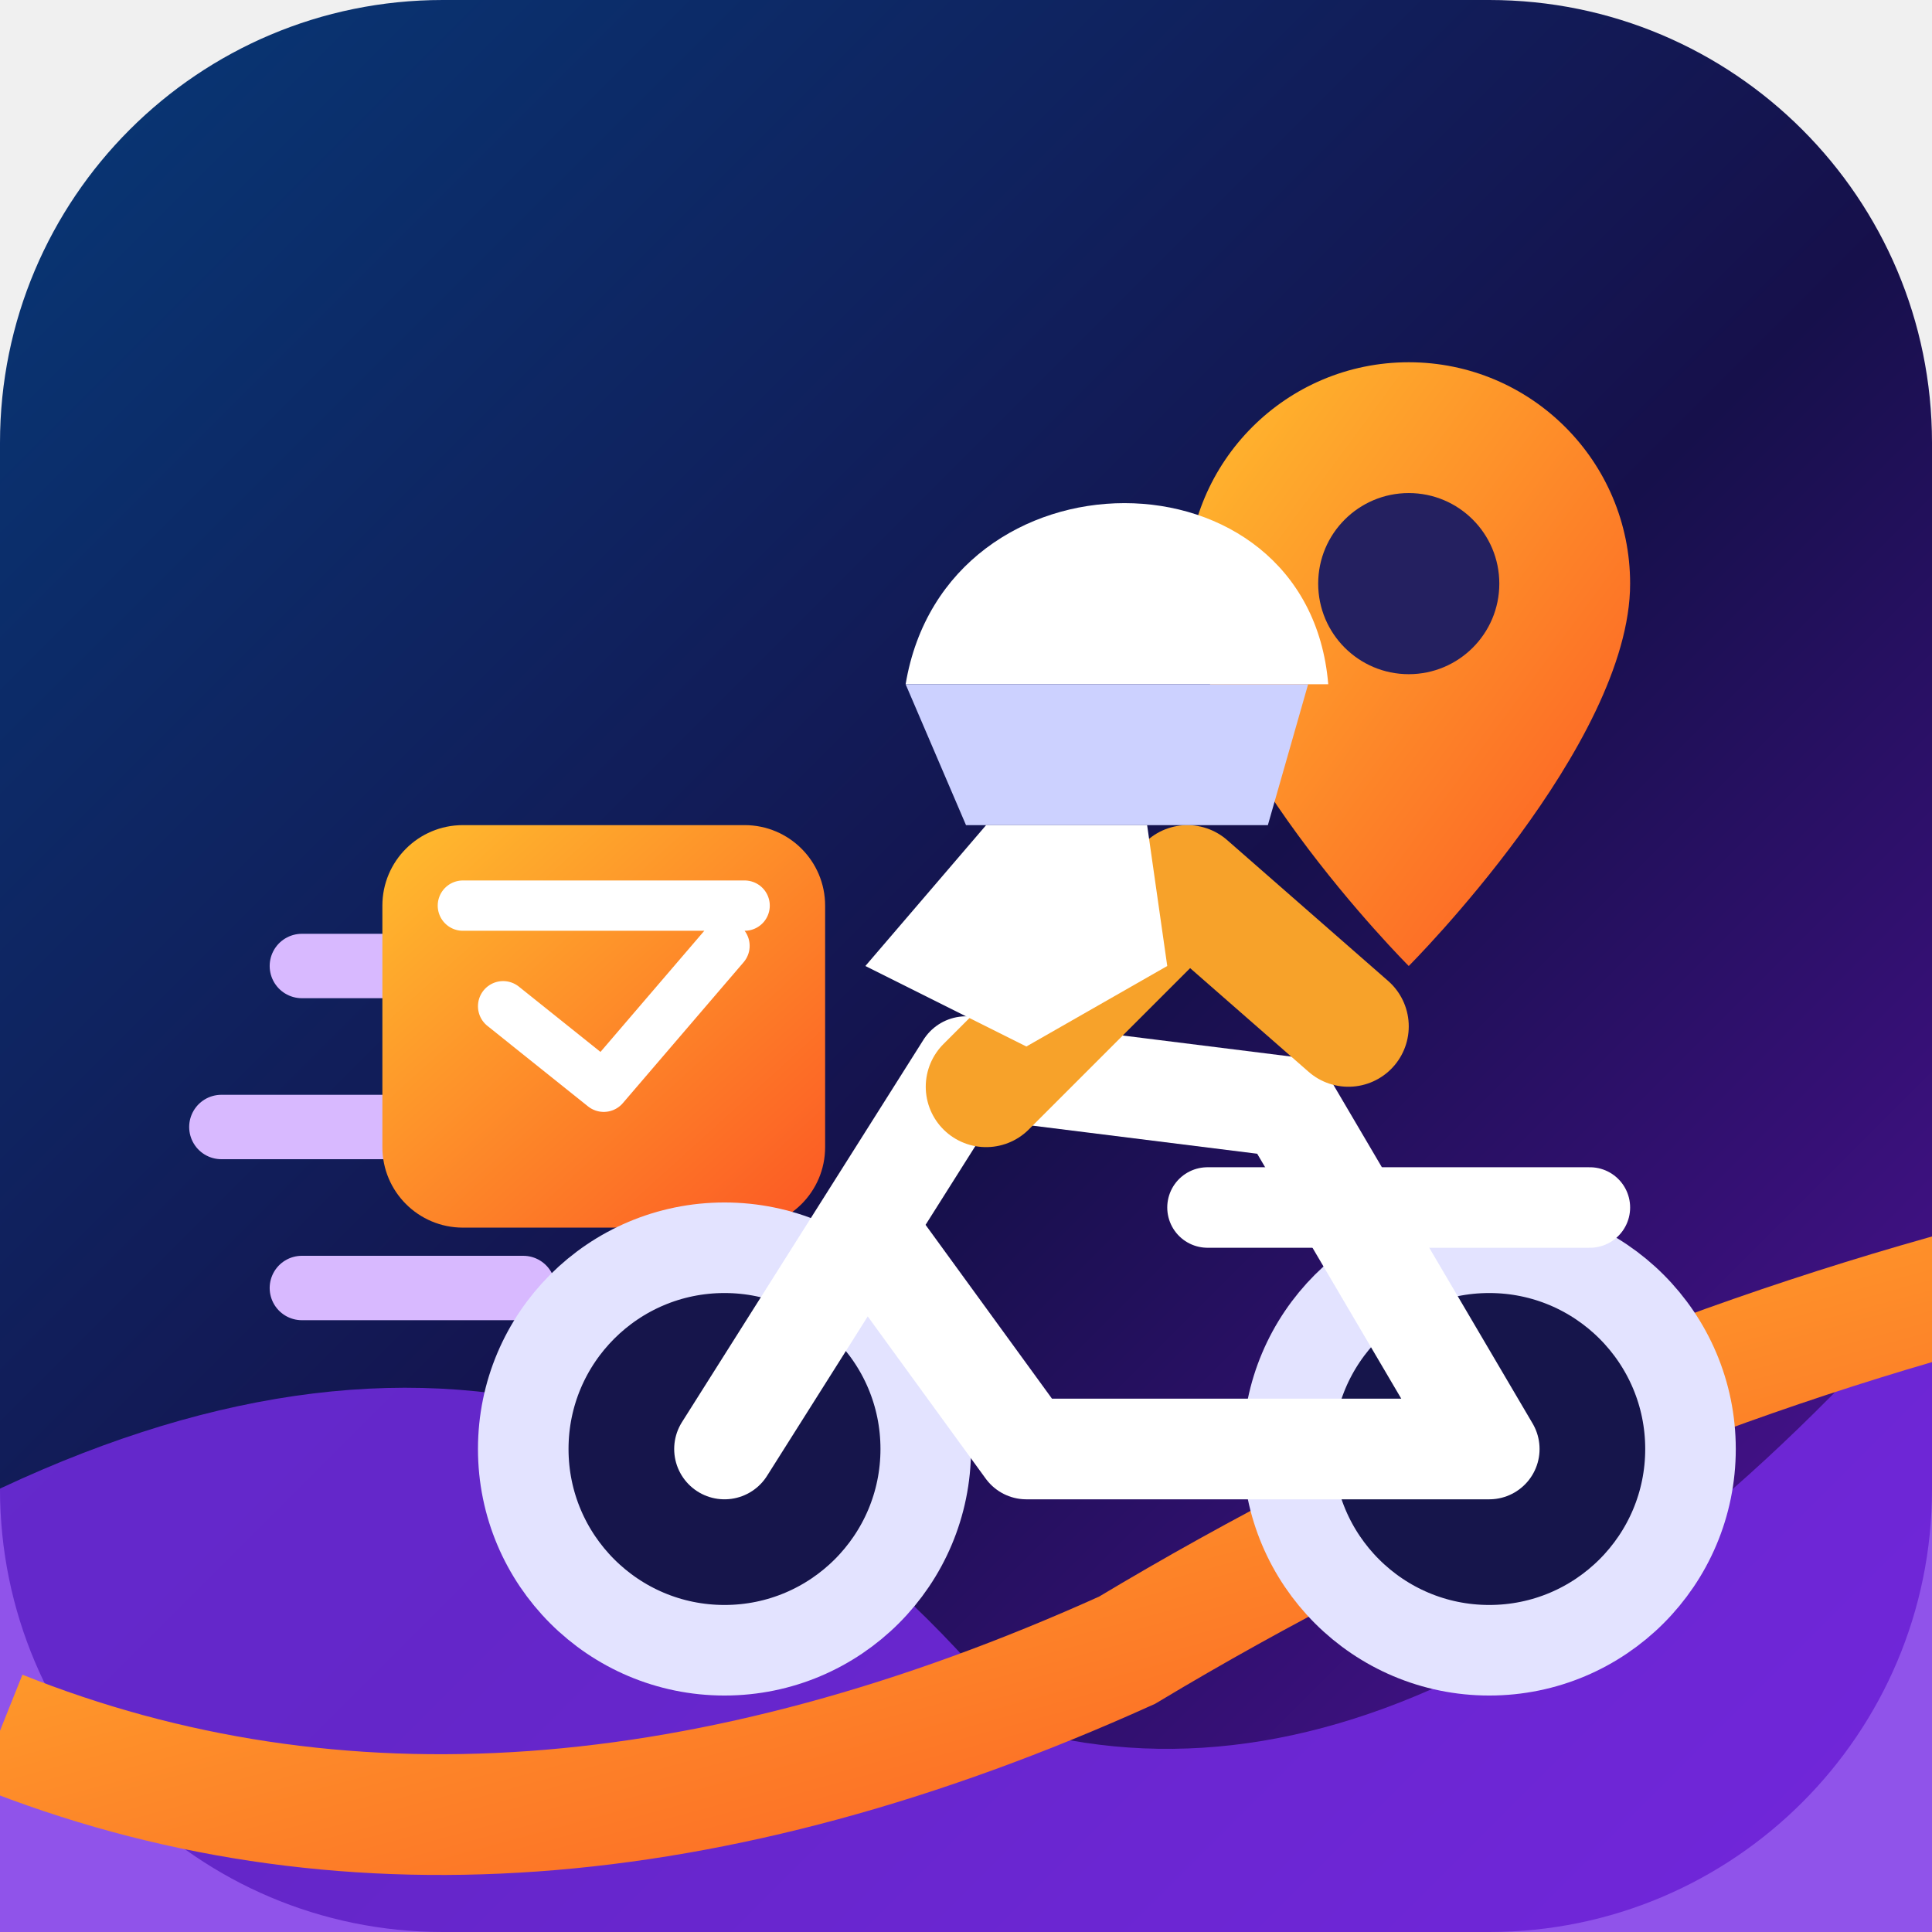
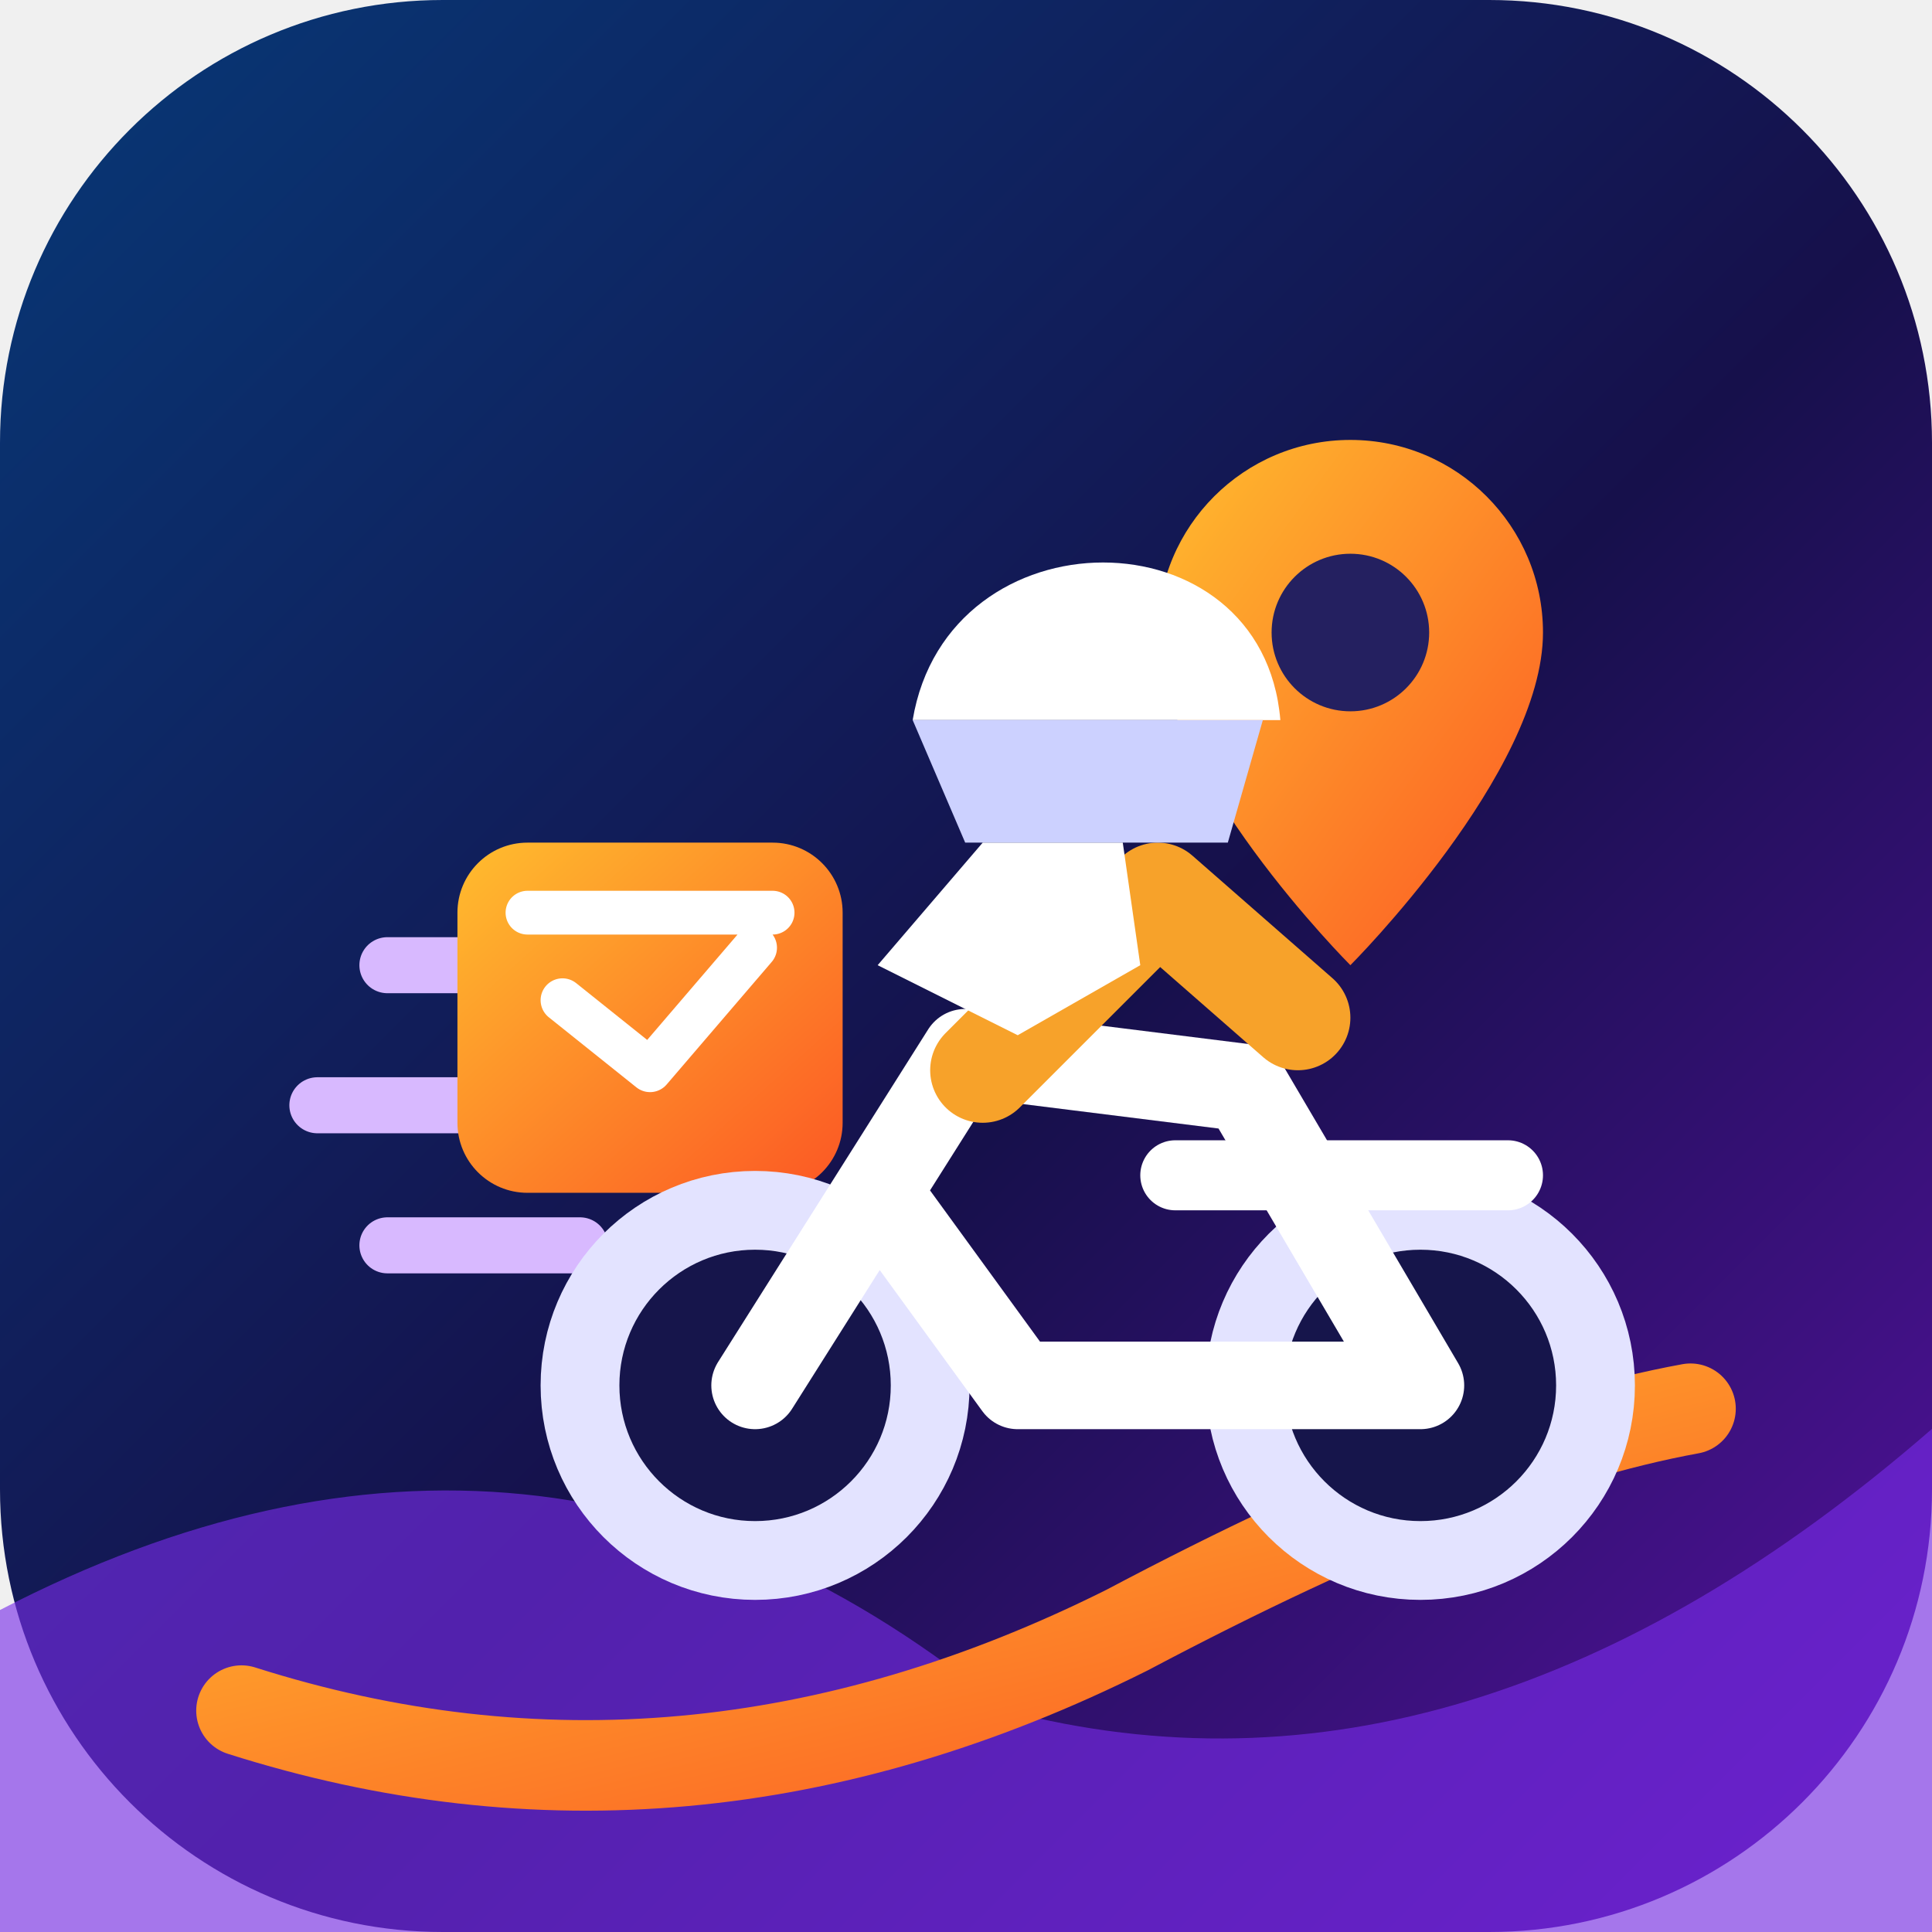
<svg xmlns="http://www.w3.org/2000/svg" viewBox="0 0 96 96" role="img" aria-label="GastroFlow Driver app icon">
  <defs>
    <linearGradient id="bg" x1="0" y1="0" x2="1" y2="1">
      <stop stop-color="#073977" />
      <stop offset=".55" stop-color="#16104b" />
      <stop offset="1" stop-color="#5911a5" />
    </linearGradient>
    <linearGradient id="orange" x1="0" x2="1" y1="0" y2="1">
      <stop stop-color="#ffbd2e" />
      <stop offset="1" stop-color="#fc5724" />
    </linearGradient>
    <linearGradient id="purple" x1="0" x2="1" y1="0" y2="1">
      <stop stop-color="#bd77ff" />
      <stop offset="1" stop-color="#6032f3" />
    </linearGradient>
  </defs>
  <rect width="96" height="96" rx="22" fill="url(#bg)" />
-   <path d="M-4 76 Q29 58 51 86 Q74 92 101 58 L101 98 L-4 98Z" fill="#782ce9" opacity=".8" />
-   <path d="M0 86 Q25 96 56 82 Q76 70 98 64" fill="none" stroke="url(#orange)" stroke-width="6" />
-   <g stroke-linejoin="round">
+   <path d="M0 80 Q27 66 50 85 Q73 91 96 71 L96 96 L0 96Z" fill="#782ce9" opacity=".62" />
+   <path d="M12 85 Q34 92 56 81 Q73 72 84 70" fill="none" stroke="url(#orange)" stroke-width="4.5" stroke-linecap="round" />
+   <g stroke-linejoin="round" transform="translate(6.2 6.2) scale(.87)">
    <path d="M70 18a11 11 0 0 0-11 11c0 8 11 19 11 19s11-11 11-19a11 11 0 0 0-11-11Z" fill="url(#orange)" />
    <circle cx="70" cy="29" r="4.5" fill="#242060" />
    <path d="M15 48h11m-15 8h12m-8 8h11" stroke="#d8b9ff" stroke-width="3.2" stroke-linecap="round" />
    <rect x="19" y="41" width="22" height="20" rx="4" fill="url(#orange)" />
    <path d="M23 45h14m-12 5 5 4 6-7" fill="none" stroke="#fff" stroke-width="2.5" stroke-linecap="round" />
    <circle cx="36" cy="72" r="10" fill="#16154b" stroke="#e3e3ff" stroke-width="4.5" />
    <circle cx="74" cy="72" r="10" fill="#16154b" stroke="#e3e3ff" stroke-width="4.5" />
    <path d="M36 72l12-19 16 2 10 17H51l-8-11" fill="none" stroke="#fff" stroke-width="5" stroke-linecap="round" />
    <path d="M49 54l10-10 8 7" fill="none" stroke="#f7a22a" stroke-width="6" stroke-linecap="round" />
    <path d="M45 34c2-12 20-12 21 0H45Z" fill="#fff" />
    <path d="M45 34h20l-2 7H48Z" fill="#ccd1ff" />
    <path d="M49 41h8l1 7-7 4-8-4Z" fill="#ffffff" />
    <path d="M60 60h19" stroke="#fff" stroke-width="4" stroke-linecap="round" />
  </g>
</svg>
